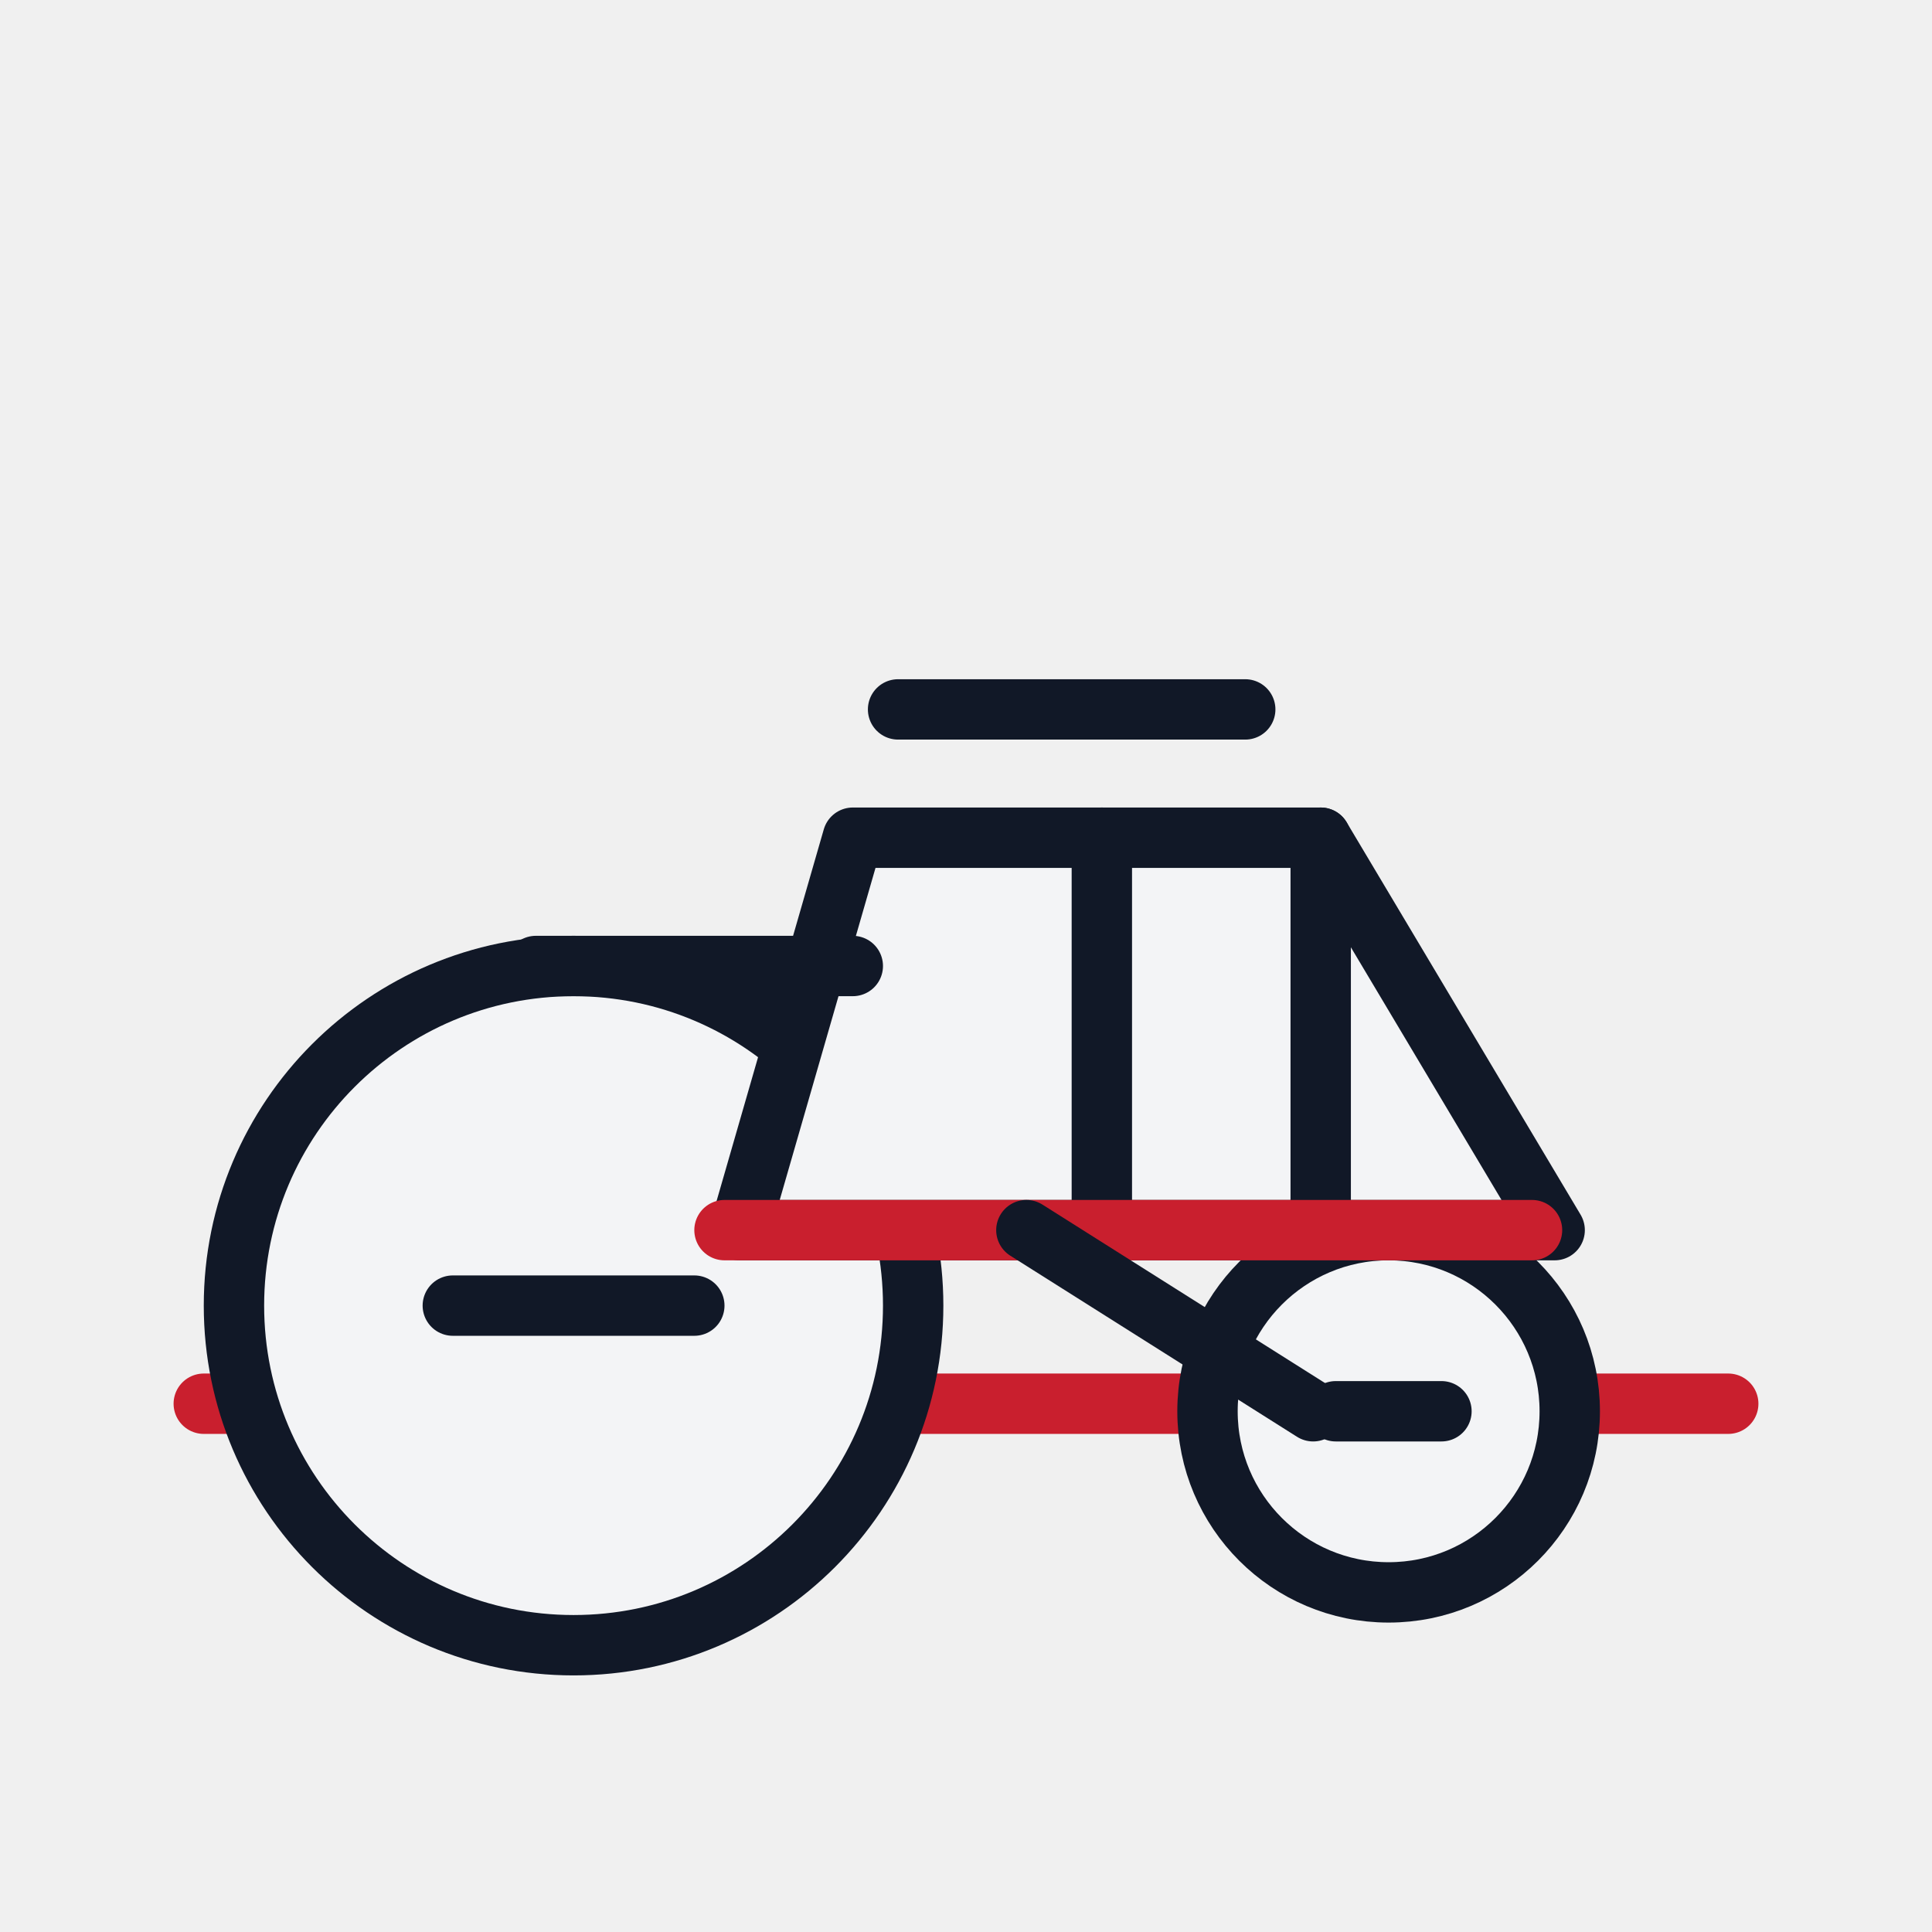
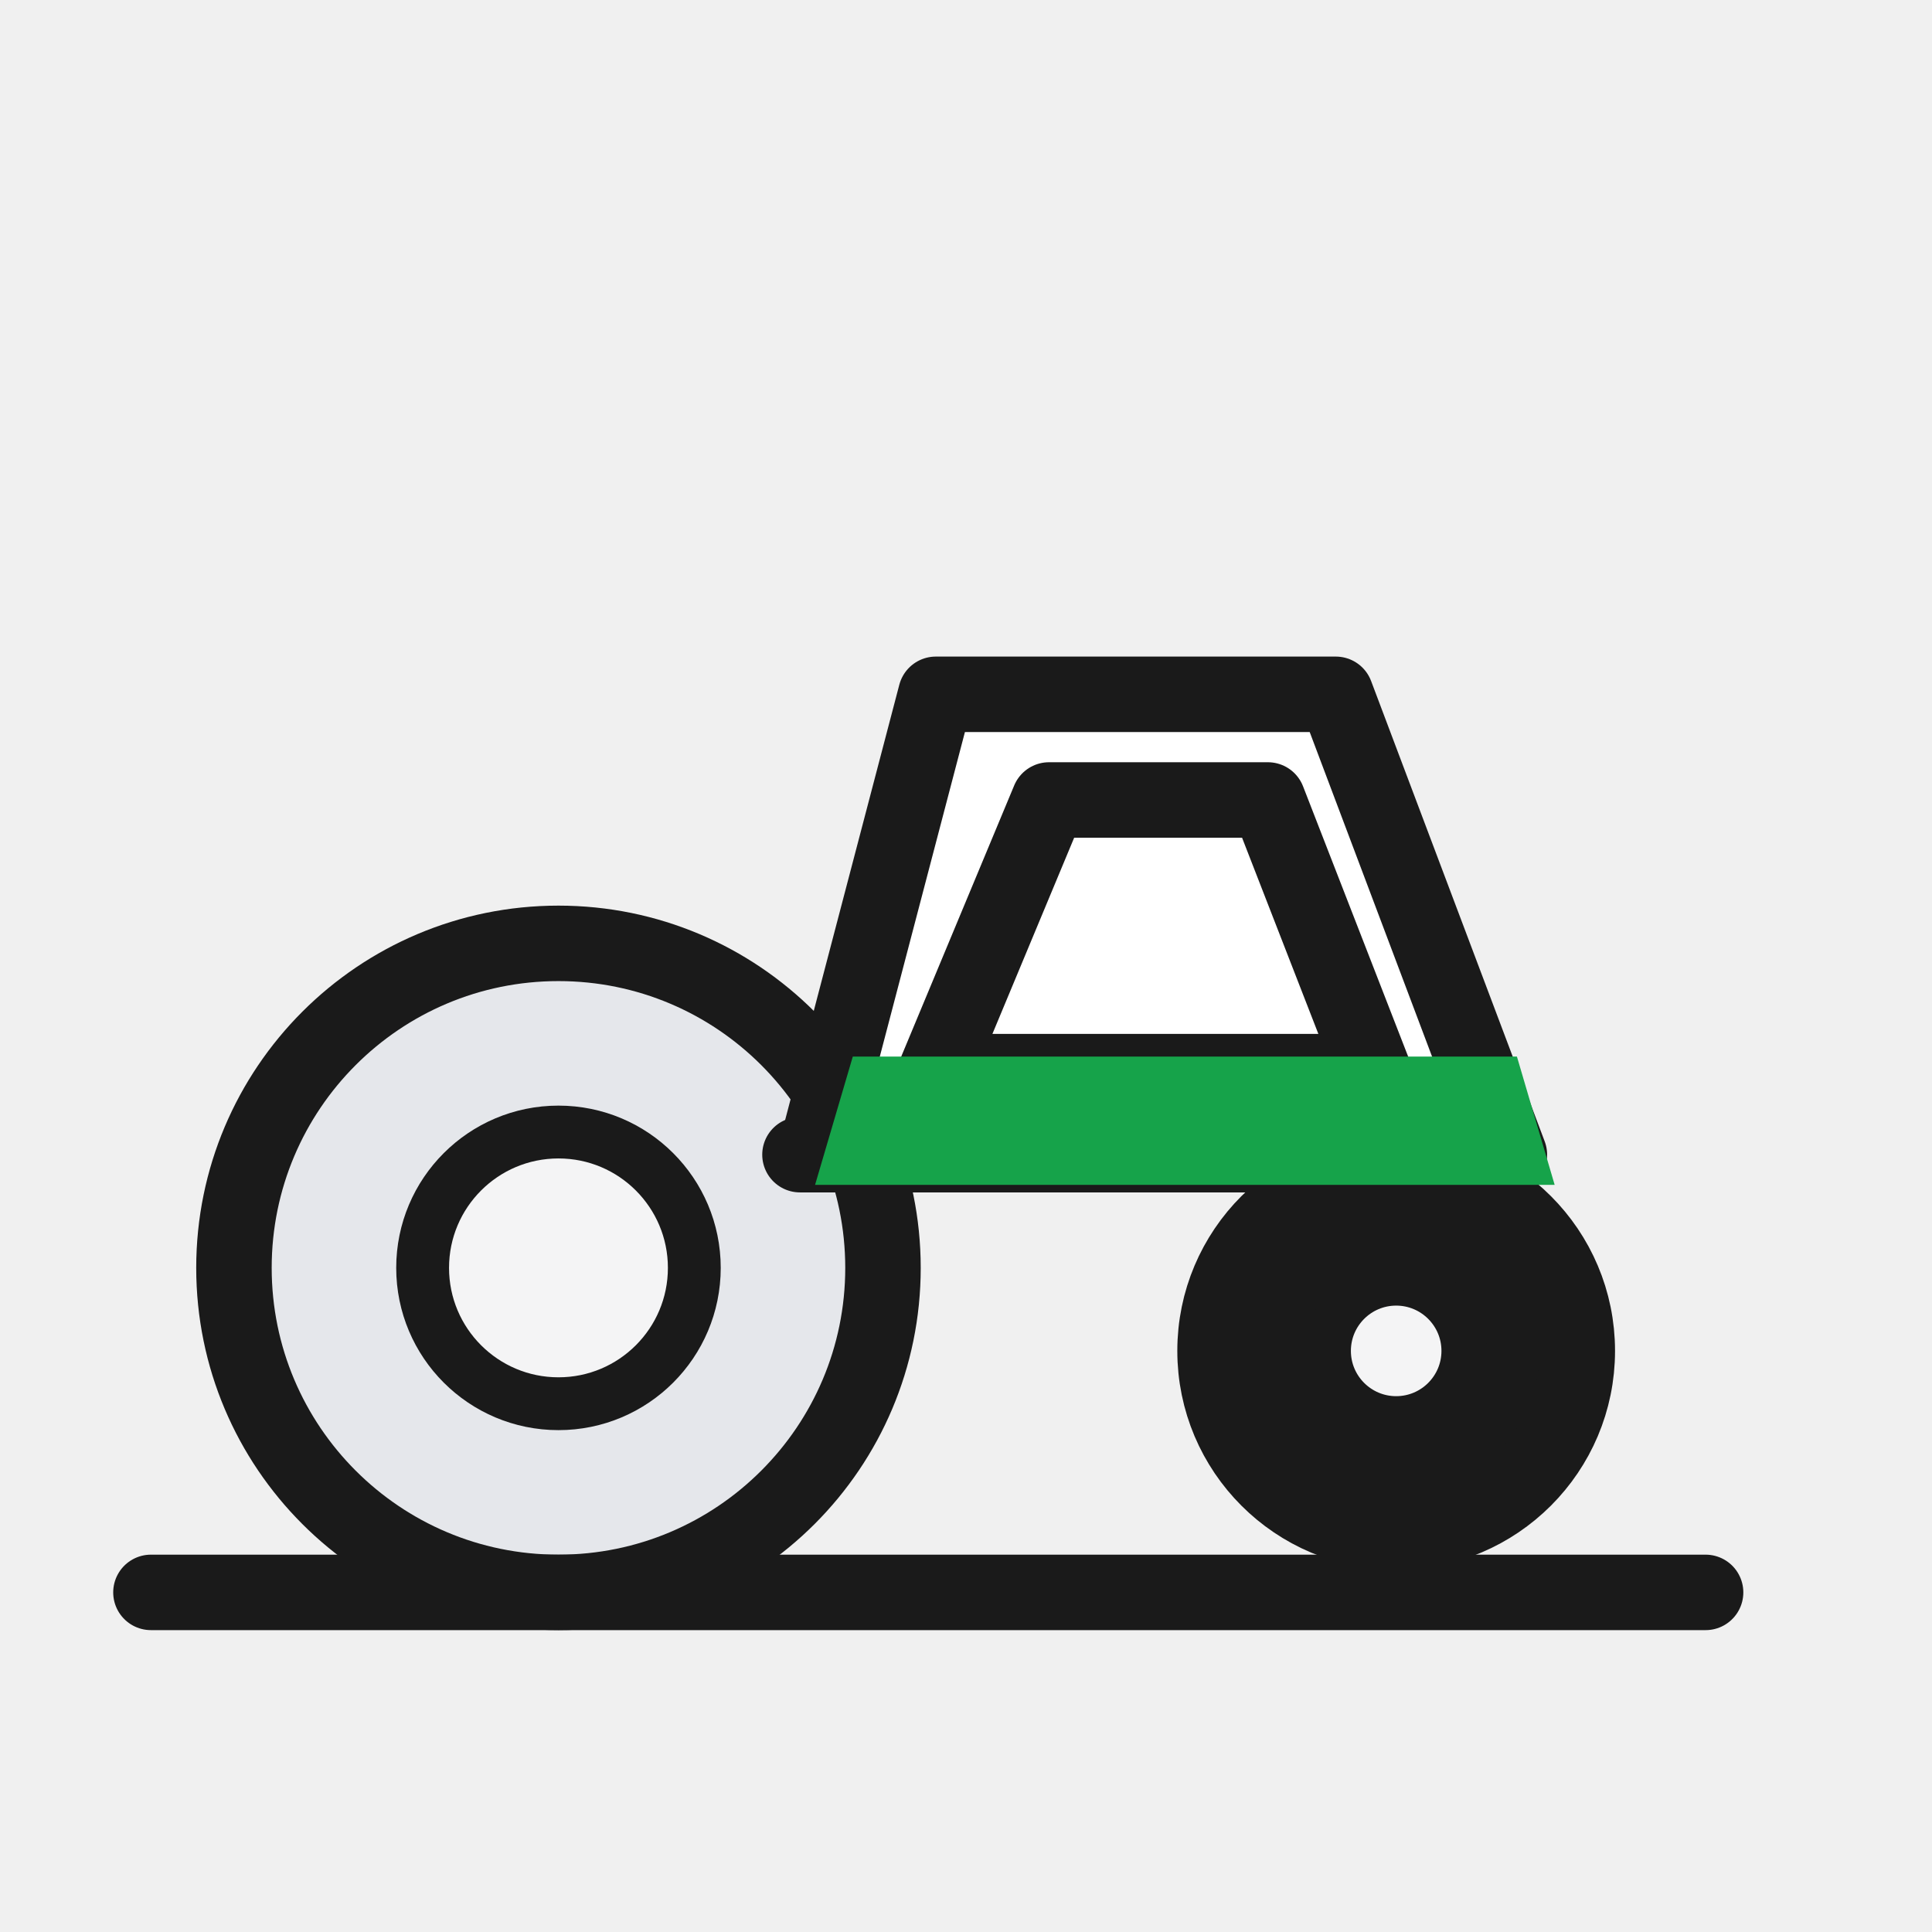
<svg xmlns="http://www.w3.org/2000/svg" viewBox="0 0 256 256" role="img" aria-labelledby="title desc">
-   <style>
-   .main{fill:none;stroke:#111827;stroke-width:8;stroke-linecap:round;stroke-linejoin:round;}
-   .accent{fill:none;stroke:#C91F2E;stroke-width:8;stroke-linecap:round;stroke-linejoin:round;}
-   .soft{fill:#F3F4F6;stroke:#111827;stroke-width:8;stroke-linecap:round;stroke-linejoin:round;}
- </style>
-   <path class="accent" d="M27 186h202" />
-   <circle class="soft" cx="76" cy="173" r="45" />
-   <circle class="soft" cx="184" cy="187" r="24" />
-   <path class="main" d="M60 173h32M177 187h14" />
-   <path class="soft" d="M113 111h62l31 52H98l15-52Z" />
-   <path class="main" d="M146 111v52M175 111v52" />
-   <path class="accent" d="M96 163h107" />
-   <path class="main" d="M71 128h42M119 94h46" />
-   <path class="main" d="M136 163l38 24" />
+   <g fill="none" stroke="#1a1a1a" stroke-width="10" stroke-linecap="round" stroke-linejoin="round">
+     <circle cx="74" cy="168" r="43" fill="#e5e7eb" />
+     <circle cx="74" cy="168" r="18" fill="#f4f4f5" stroke-width="7" />
+     <path fill="#ffffff" d="M124 92h53l23 61h-92z" />
+     <path d="M139 106h29l14 36h-58z" />
+     <path d="M106 153h93" />
+     <circle cx="185" cy="179" r="24" fill="#1a1a1a" />
+     <circle cx="185" cy="179" r="9" fill="#f4f4f5" stroke-width="6" />
+     <path d="M20 211h206" />
+   </g>
+   <path d="M113 140h88l5 17h-98z" fill="#16a34a" />
</svg>
